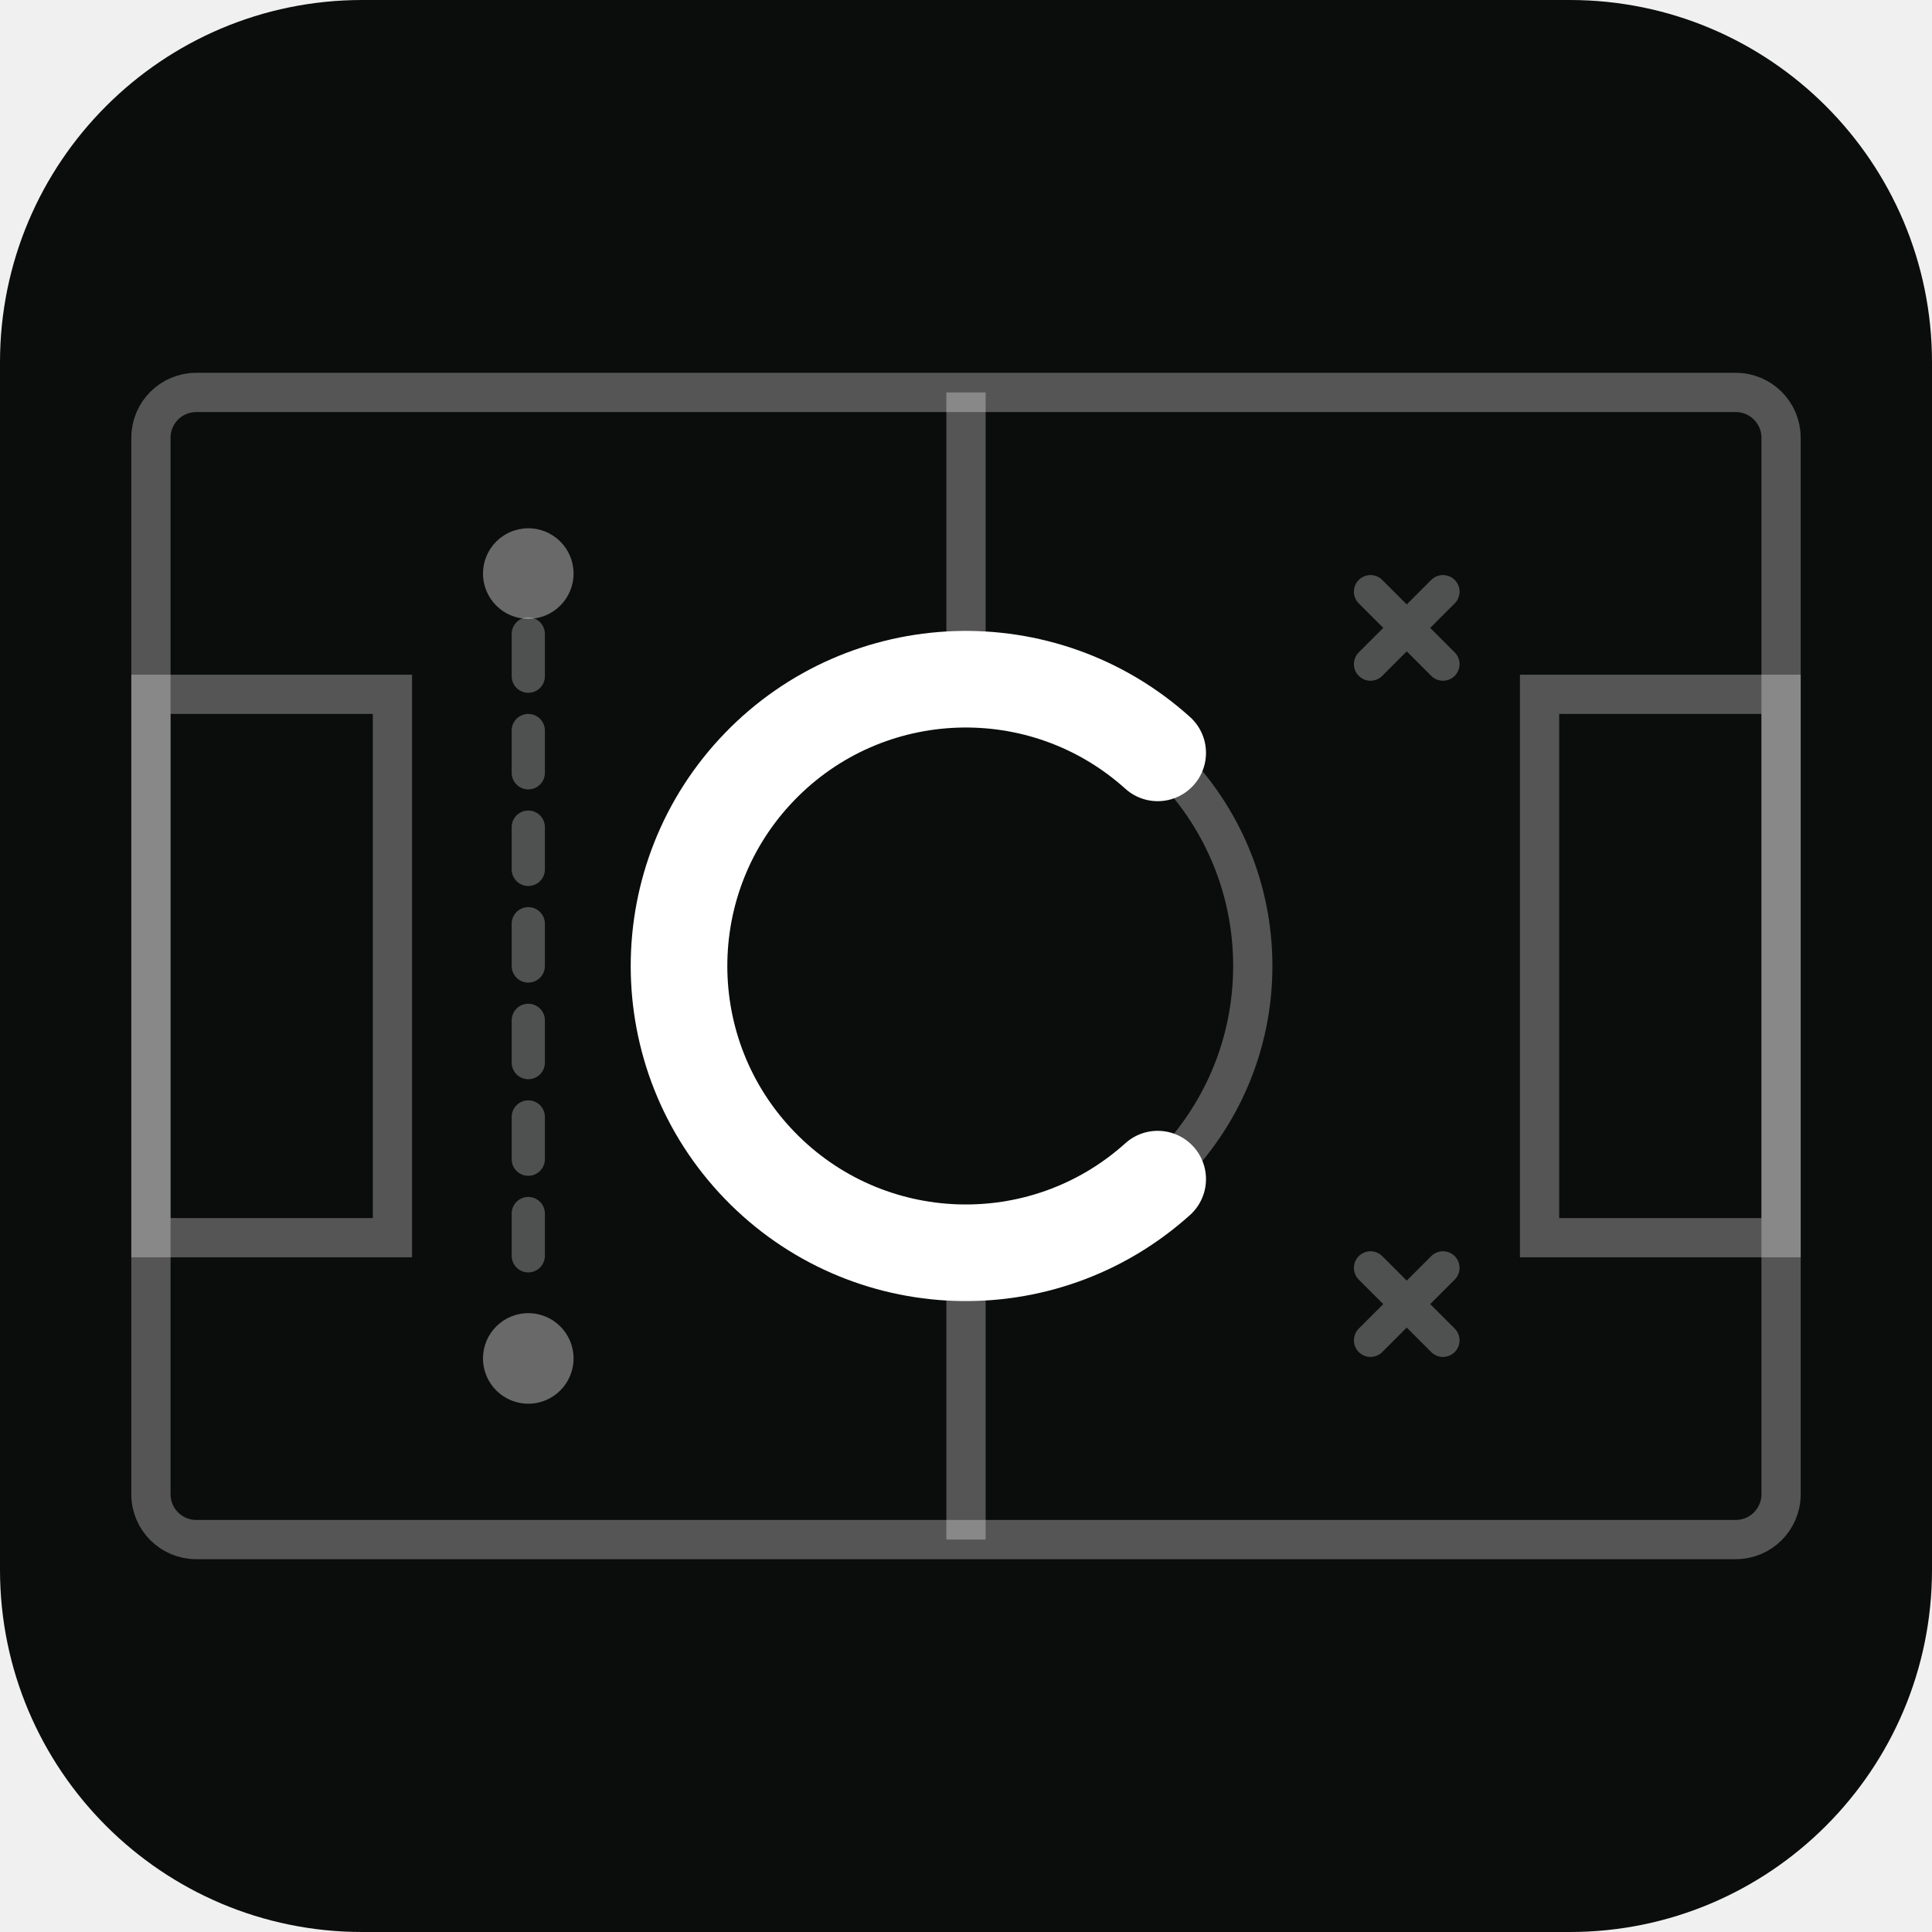
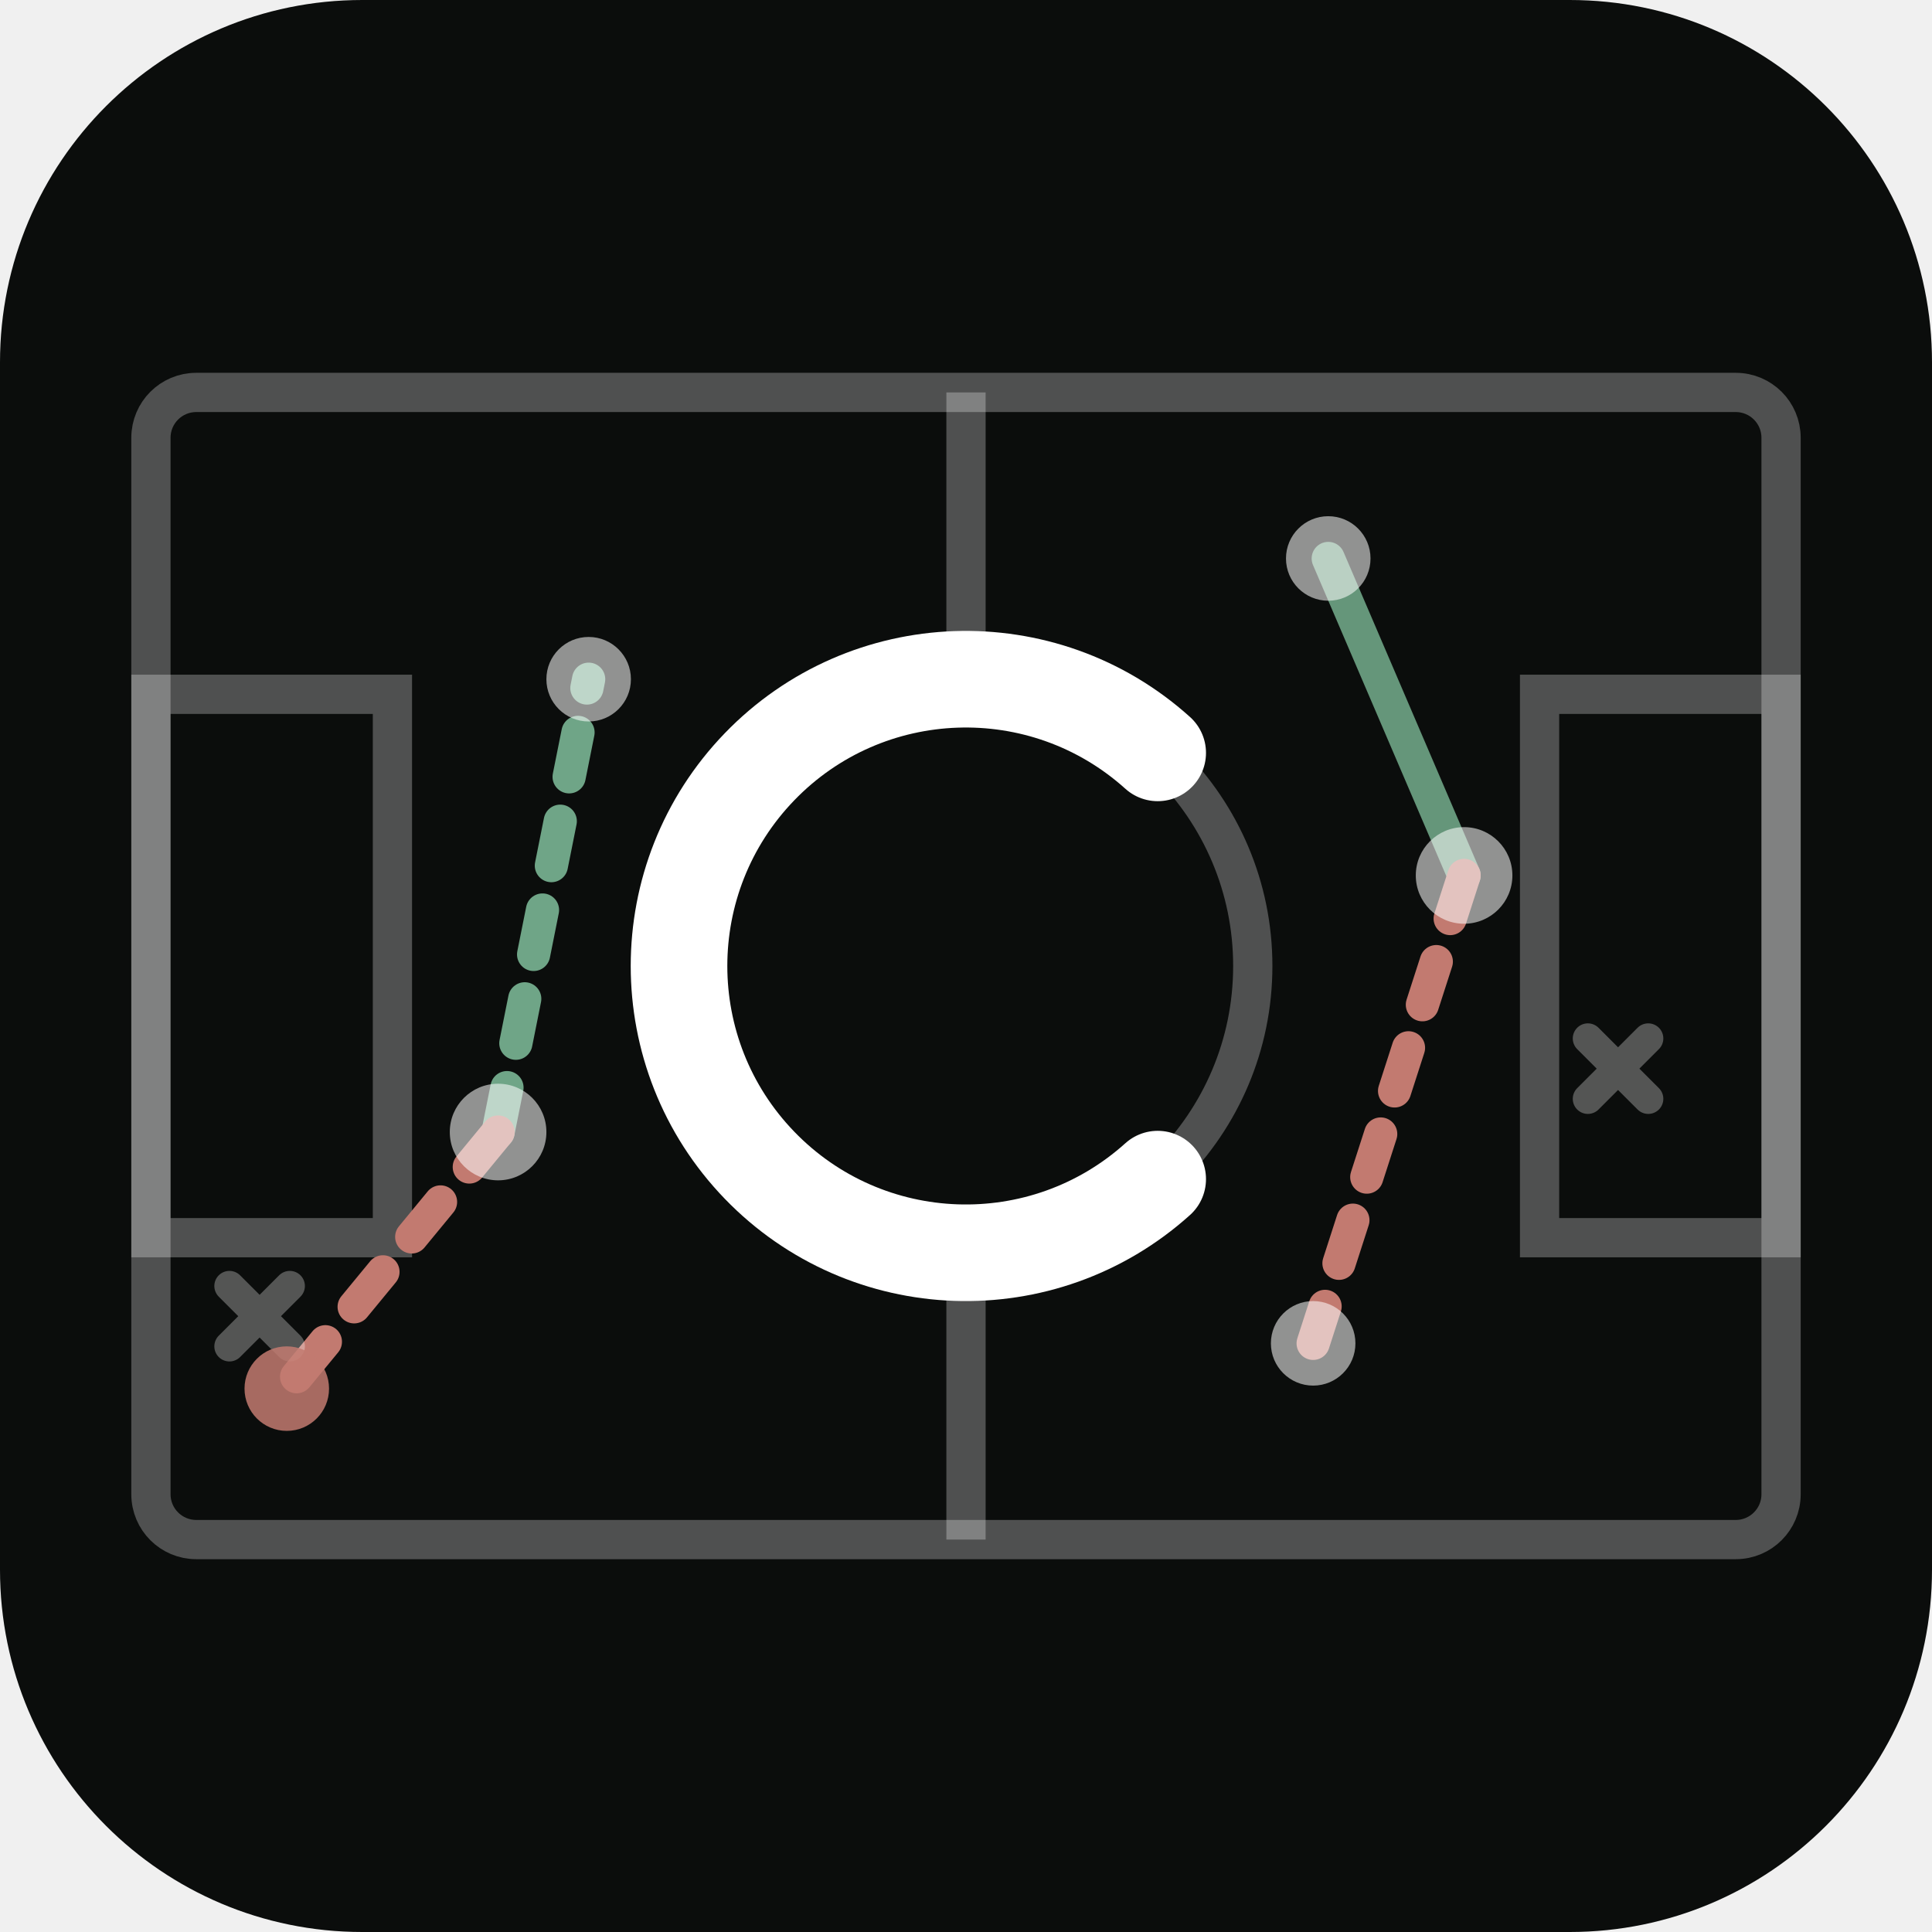
<svg xmlns="http://www.w3.org/2000/svg" viewBox="0 0 64 64" width="256" height="256" role="img" aria-label="Ciprio">
  <rect width="64" height="64" rx="12" fill="#0b0d0c" />
-   <g fill="none" stroke="#ffffff" stroke-opacity=".3" stroke-width="1.3">
+   <g fill="none" stroke="#ffffff" stroke-opacity=".28" stroke-width="1.3">
    <rect x="5" y="13" width="54" height="38" rx="1.5" />
    <rect x="5" y="23" width="8" height="18" />
    <rect x="51" y="23" width="8" height="18" />
    <line x1="32" y1="13" x2="32" y2="22.5" />
    <line x1="32" y1="41.5" x2="32" y2="51" />
    <circle cx="32" cy="32" r="9.5" />
  </g>
-   <g stroke="#ffffff" stroke-opacity=".28" stroke-width="1.1" fill="none" stroke-linecap="round">
-     <path d="M17.5 21 L17.5 43" stroke-dasharray="1.4 1.8" />
-     <path d="M45.4 19.6 L47.8 22 M47.8 19.6 L45.4 22" />
-     <path d="M45.4 42 L47.8 44.4 M47.8 42 L45.4 44.4" />
+   <g fill="none" stroke-width="1.1" stroke-linecap="round" stroke-dasharray="1.5 1.5">
+     <path d="M16.5 37.5 L19.5 22.5" stroke="#6fa587" />
+     <path d="M16.5 37.5 L9.5 46" stroke="#c27a70" />
  </g>
-   <g fill="#ffffff" fill-opacity=".38">
-     <circle cx="17.5" cy="19" r="1.5" />
-     <circle cx="17.5" cy="45" r="1.5" />
+   <path d="M7.6 42.6 L9.6 44.6 M9.6 42.6 L7.6 44.6" stroke="#ffffff" stroke-opacity=".3" stroke-width="1" stroke-linecap="round" />
+   <g fill="none" stroke-width="1.1" stroke-linecap="round">
+     <path d="M44 18.5 L48.5 29" stroke="#6fa587" stroke-opacity=".9" />
+     <path d="M48.5 29 L43.5 44.5" stroke="#c27a70" stroke-dasharray="1.5 1.5" />
  </g>
+   <path d="M52.6 34.4 L54.6 36.4 M54.6 34.4 L52.6 36.4" stroke="#ffffff" stroke-opacity=".3" stroke-width="1" stroke-linecap="round" />
+   <g fill="#ffffff" fill-opacity=".55">
+     <circle cx="16.5" cy="37.5" r="1.6" />
+     <circle cx="19.5" cy="22.5" r="1.4" />
+     <circle cx="44" cy="18.5" r="1.4" />
+     <circle cx="48.5" cy="29" r="1.6" />
+     <circle cx="43.5" cy="44.5" r="1.4" />
+   </g>
+   <circle cx="9.5" cy="46" r="1.4" fill="#c27a70" fill-opacity=".85" />
  <path d="M38.35 24.94 A9.5 9.5 0 1 0 38.35 39.06" fill="none" stroke="#ffffff" stroke-width="3.2" stroke-linecap="round" />
</svg>
